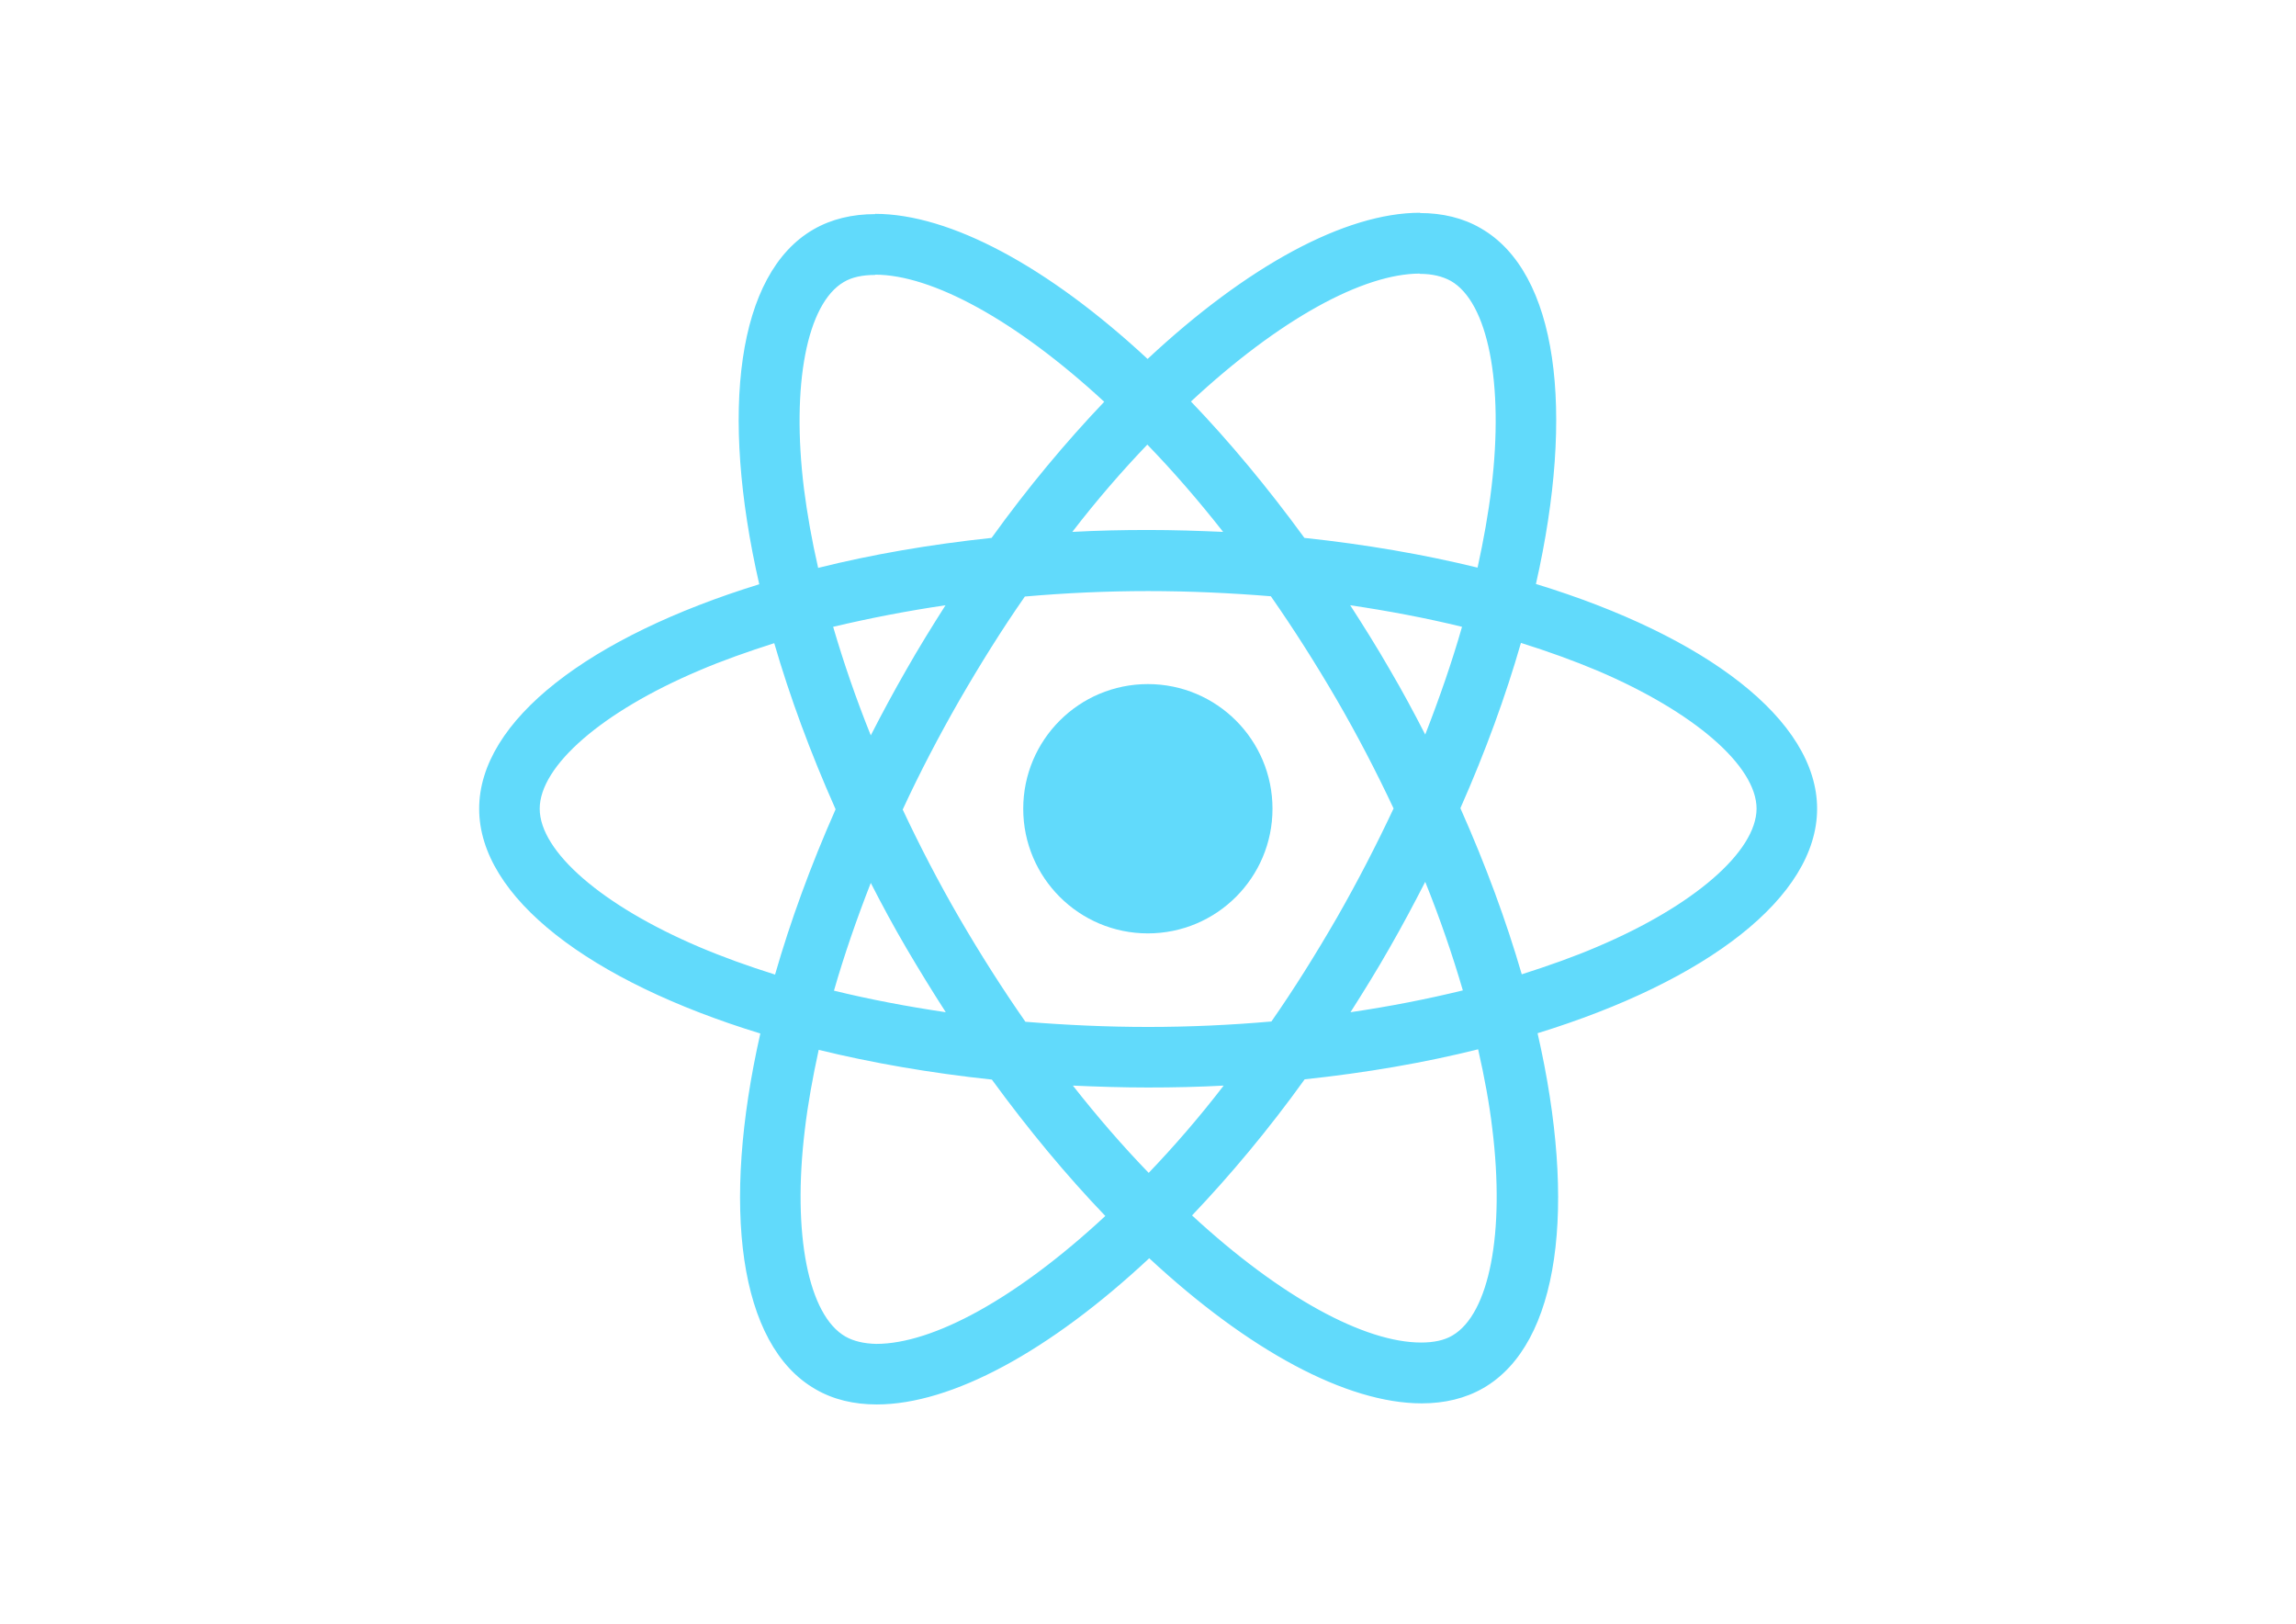
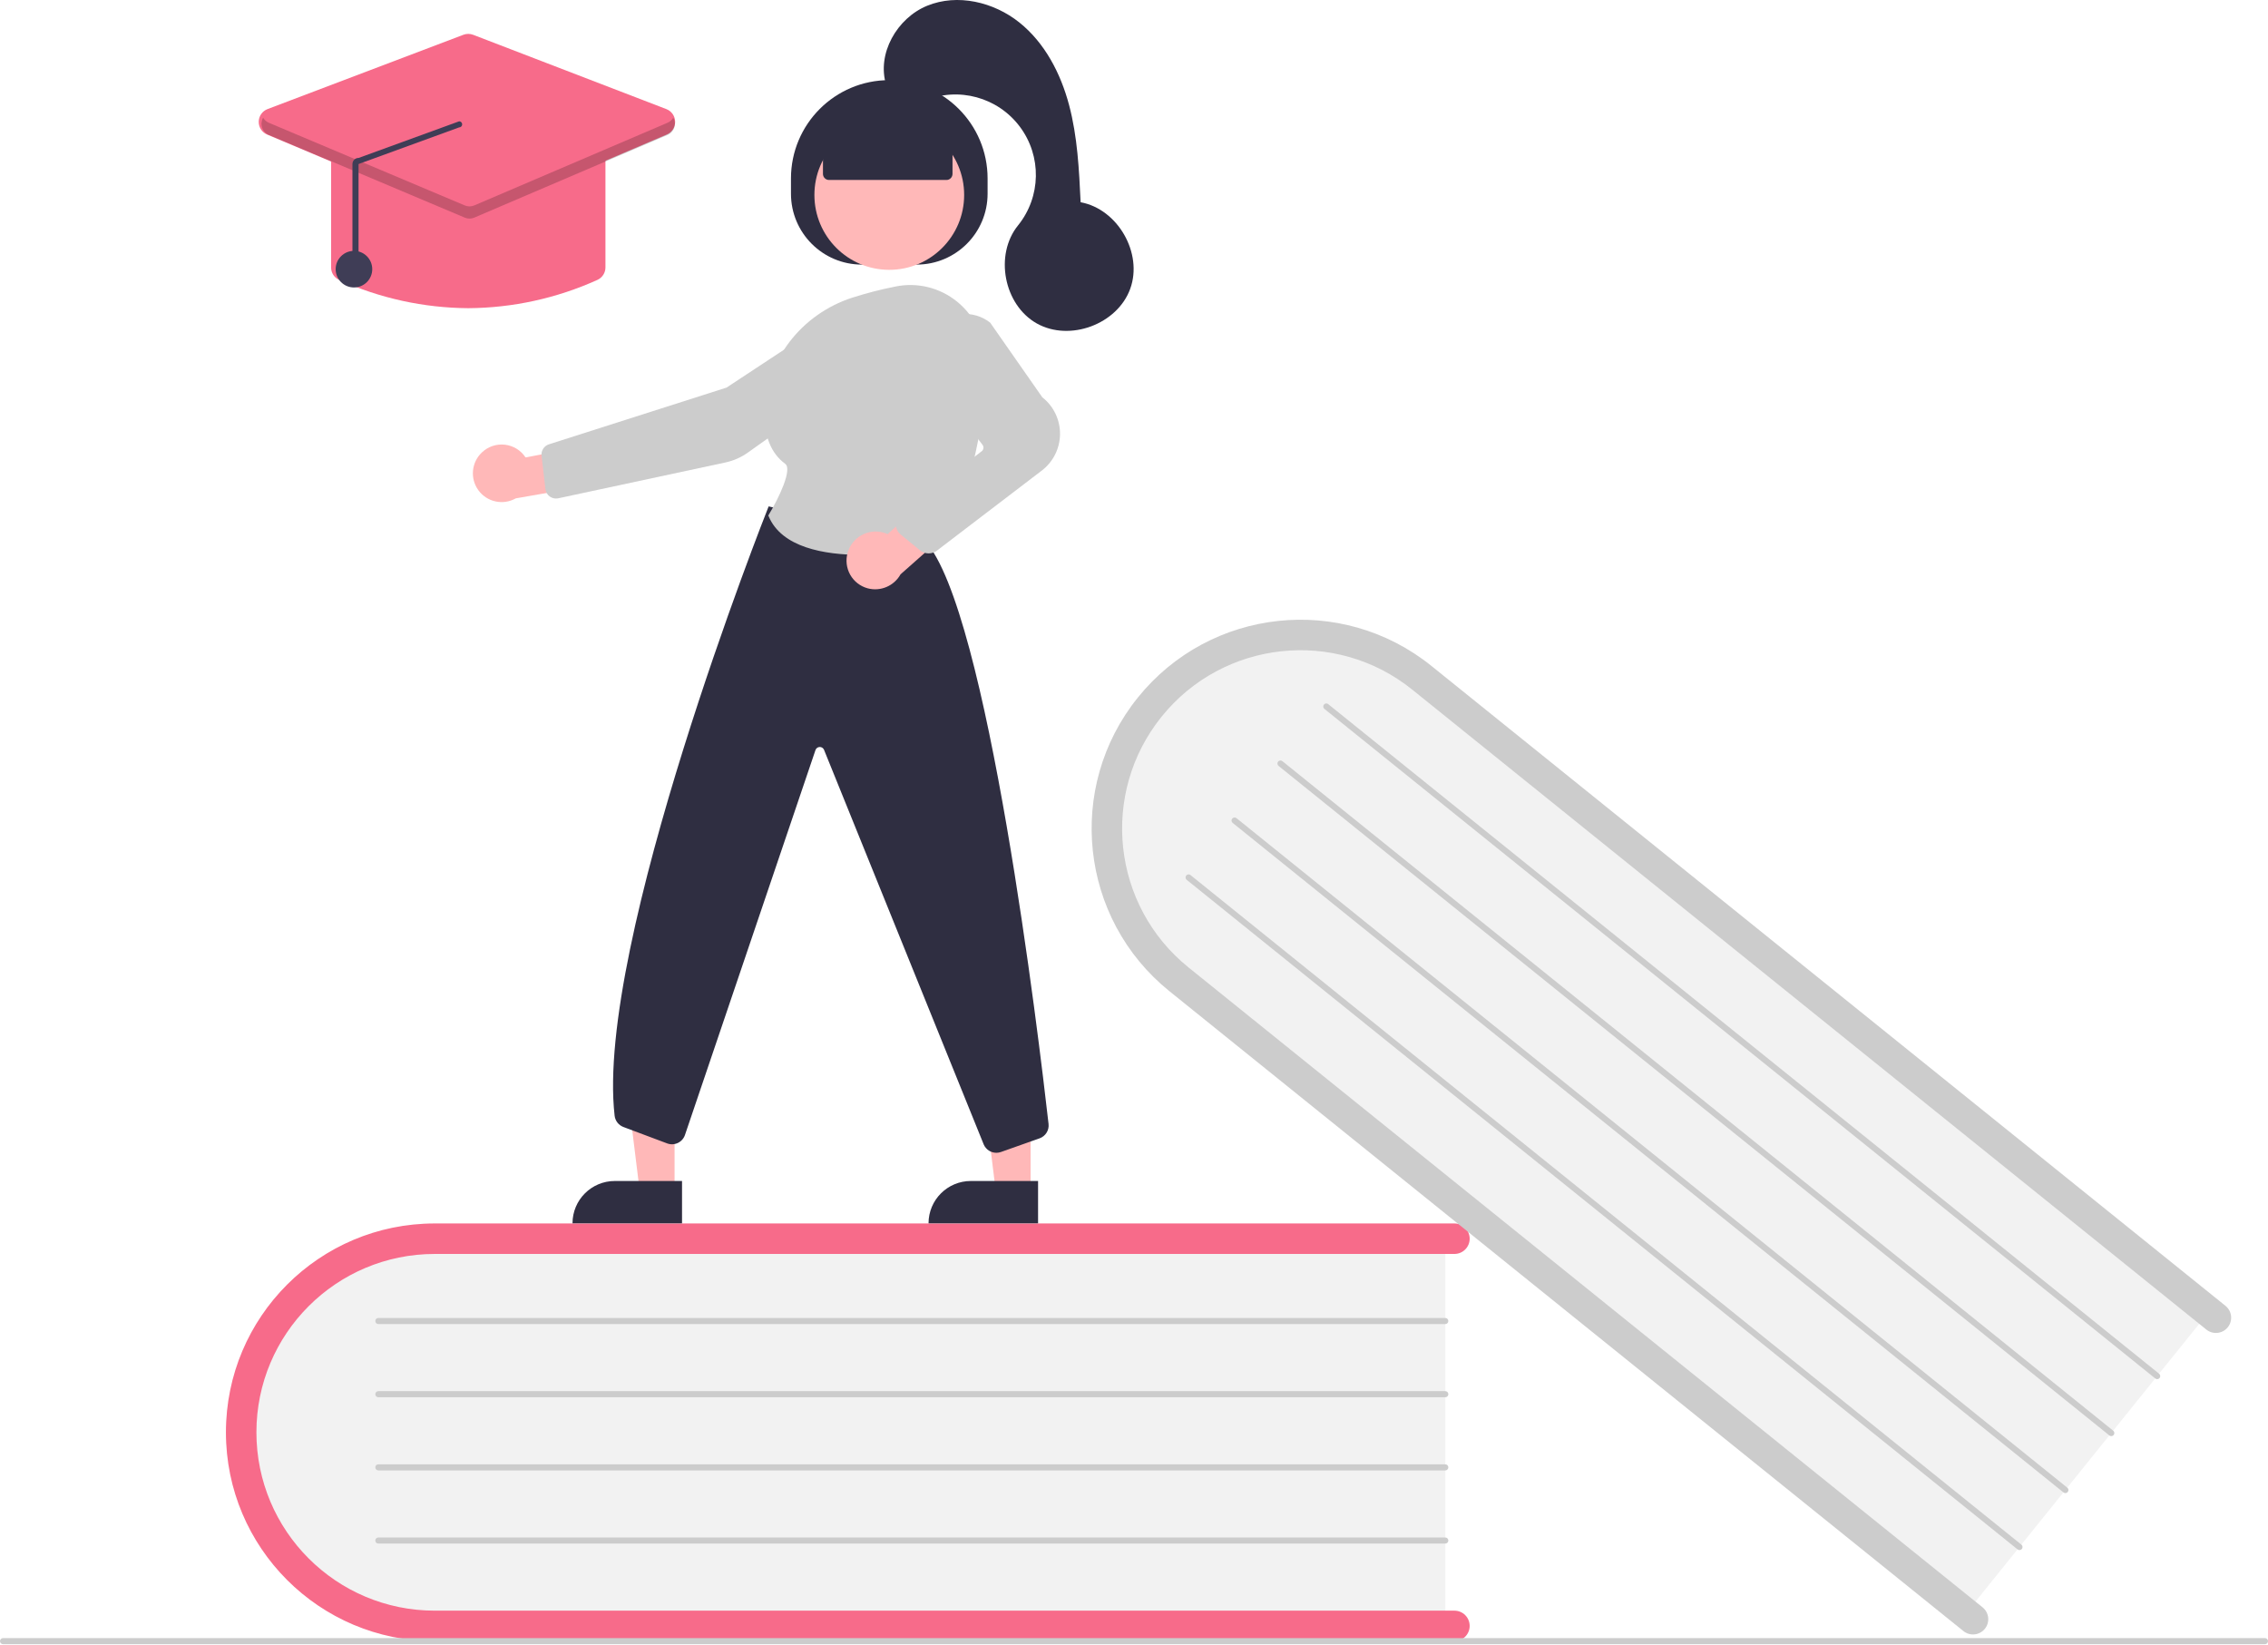
- <svg xmlns="http://www.w3.org/2000/svg" viewBox="0 0 841.9 595.3">
-   <g fill="#61DAFB">
-     <path d="M666.3 296.5c0-32.5-40.7-63.3-103.1-82.4 14.4-63.6 8-114.2-20.2-130.4-6.5-3.8-14.1-5.6-22.4-5.6v22.3c4.6 0 8.3.9 11.4 2.6 13.6 7.8 19.5 37.5 14.9 75.7-1.1 9.4-2.9 19.3-5.1 29.4-19.6-4.8-41-8.5-63.5-10.9-13.5-18.5-27.5-35.3-41.6-50 32.6-30.3 63.2-46.9 84-46.9V78c-27.5 0-63.5 19.6-99.9 53.6-36.4-33.8-72.4-53.2-99.9-53.2v22.3c20.7 0 51.4 16.5 84 46.6-14 14.7-28 31.4-41.3 49.9-22.6 2.4-44 6.1-63.6 11-2.3-10-4-19.7-5.2-29-4.7-38.2 1.1-67.9 14.6-75.8 3-1.8 6.9-2.6 11.5-2.6V78.5c-8.4 0-16 1.8-22.6 5.6-28.1 16.2-34.4 66.7-19.9 130.1-62.2 19.2-102.7 49.9-102.7 82.3 0 32.5 40.7 63.3 103.1 82.4-14.4 63.6-8 114.2 20.2 130.4 6.5 3.8 14.1 5.6 22.5 5.6 27.5 0 63.5-19.6 99.9-53.6 36.4 33.8 72.4 53.2 99.9 53.2 8.4 0 16-1.8 22.6-5.6 28.1-16.2 34.4-66.7 19.9-130.1 62-19.1 102.5-49.9 102.5-82.3zm-130.2-66.7c-3.7 12.9-8.3 26.2-13.5 39.5-4.1-8-8.4-16-13.1-24-4.6-8-9.5-15.8-14.4-23.4 14.2 2.1 27.9 4.7 41 7.9zm-45.8 106.5c-7.8 13.5-15.8 26.3-24.1 38.2-14.9 1.3-30 2-45.2 2-15.1 0-30.2-.7-45-1.9-8.3-11.9-16.4-24.6-24.2-38-7.6-13.1-14.5-26.4-20.8-39.8 6.2-13.4 13.2-26.8 20.7-39.9 7.8-13.5 15.8-26.3 24.1-38.2 14.9-1.3 30-2 45.2-2 15.1 0 30.2.7 45 1.9 8.3 11.9 16.4 24.6 24.2 38 7.6 13.1 14.5 26.4 20.8 39.8-6.3 13.4-13.2 26.8-20.7 39.9zm32.3-13c5.4 13.4 10 26.8 13.8 39.8-13.1 3.2-26.9 5.9-41.2 8 4.9-7.7 9.8-15.6 14.4-23.7 4.6-8 8.9-16.1 13-24.1zM421.2 430c-9.3-9.6-18.6-20.3-27.8-32 9 .4 18.2.7 27.5.7 9.4 0 18.7-.2 27.8-.7-9 11.7-18.3 22.4-27.5 32zm-74.4-58.9c-14.2-2.1-27.9-4.7-41-7.9 3.7-12.9 8.3-26.2 13.5-39.5 4.1 8 8.4 16 13.1 24 4.7 8 9.5 15.8 14.4 23.4zM420.7 163c9.3 9.6 18.6 20.3 27.8 32-9-.4-18.2-.7-27.5-.7-9.4 0-18.7.2-27.8.7 9-11.7 18.3-22.4 27.5-32zm-74 58.9c-4.9 7.7-9.8 15.6-14.4 23.7-4.6 8-8.9 16-13 24-5.4-13.4-10-26.8-13.8-39.8 13.1-3.1 26.9-5.8 41.2-7.9zm-90.5 125.2c-35.4-15.1-58.3-34.9-58.3-50.6 0-15.7 22.9-35.6 58.3-50.6 8.6-3.7 18-7 27.7-10.1 5.7 19.6 13.2 40 22.5 60.9-9.2 20.8-16.6 41.1-22.2 60.6-9.9-3.1-19.3-6.5-28-10.2zM310 490c-13.6-7.8-19.5-37.5-14.9-75.7 1.1-9.4 2.9-19.3 5.1-29.4 19.6 4.8 41 8.5 63.5 10.9 13.5 18.5 27.5 35.3 41.6 50-32.6 30.3-63.2 46.9-84 46.9-4.5-.1-8.3-1-11.3-2.7zm237.2-76.2c4.7 38.2-1.1 67.9-14.6 75.8-3 1.8-6.9 2.6-11.5 2.6-20.7 0-51.4-16.5-84-46.6 14-14.7 28-31.4 41.3-49.9 22.6-2.4 44-6.1 63.6-11 2.3 10.1 4.1 19.8 5.2 29.1zm38.5-66.7c-8.6 3.7-18 7-27.7 10.1-5.7-19.6-13.2-40-22.5-60.9 9.2-20.8 16.6-41.1 22.2-60.6 9.9 3.1 19.3 6.5 28.1 10.2 35.4 15.1 58.3 34.9 58.3 50.6-.1 15.7-23 35.6-58.4 50.6zM320.8 78.4z" />
-     <circle cx="420.9" cy="296.5" r="45.7" />
-     <path d="M520.5 78.1z" />
-   </g>
+ <svg xmlns="http://www.w3.org/2000/svg" data-name="Layer 1" width="744" height="539.286" viewBox="0 0 744 539.286">
+   <path d="M702.114,584.643v130H376.415c-37.109,0-67.301-29.16-67.301-65s30.192-65,67.301-65Z" transform="translate(-228 -180.357)" fill="#f2f2f2" />
+   <path d="M710.114,713.643a5.002,5.002,0,0,1-5,5h-334.5a68.5,68.5,0,1,1,0-137h334.5a5,5,0,0,1,0,10h-334.5a58.5,58.5,0,1,0,0,117h334.5A5.002,5.002,0,0,1,710.114,713.643Z" transform="translate(-228 -180.357)" fill="#f76b8a" />
+   <path d="M702.114,614.643h-350a1,1,0,1,1,0-2h350a1,1,0,0,1,0,2Z" transform="translate(-228 -180.357)" fill="#ccc" />
+   <path d="M702.114,638.643h-350a1,1,0,1,1,0-2h350a1,1,0,0,1,0,2Z" transform="translate(-228 -180.357)" fill="#ccc" />
+   <path d="M702.114,662.643h-350a1,1,0,1,1,0-2h350a1,1,0,0,1,0,2Z" transform="translate(-228 -180.357)" fill="#ccc" />
+   <path d="M702.114,686.643h-350a1,1,0,1,1,0-2h350a1,1,0,0,1,0,2Z" transform="translate(-228 -180.357)" fill="#ccc" />
+   <path d="M953.832,609.114,872.267,710.342,618.652,505.992c-28.896-23.283-34.111-64.932-11.624-92.84s64.292-31.671,93.189-8.388Z" transform="translate(-228 -180.357)" fill="#f2f2f2" />
+   <path d="M879.124,714.583a5.002,5.002,0,0,1-7.031.756L611.625,505.467a68.5,68.5,0,0,1,85.957-106.679L958.05,608.66a5,5,0,1,1-6.274,7.787L691.307,406.575a58.5,58.5,0,1,0-73.408,91.106L878.367,707.553A5.002,5.002,0,0,1,879.124,714.583Z" transform="translate(-228 -180.357)" fill="#ccc" />
+   <path d="M935.009,632.474,662.471,412.877a1,1,0,1,1,1.255-1.557L936.264,630.917a1,1,0,1,1-1.255,1.557Z" transform="translate(-228 -180.357)" fill="#ccc" />
+   <path d="M919.951,651.163,647.413,431.565a1,1,0,0,1,1.255-1.557L921.206,649.605a1,1,0,1,1-1.255,1.557Z" transform="translate(-228 -180.357)" fill="#ccc" />
+   <path d="M904.893,669.851,632.355,450.254a1,1,0,0,1,1.255-1.557L906.148,668.294a1,1,0,1,1-1.255,1.557Z" transform="translate(-228 -180.357)" fill="#ccc" />
+   <path d="M889.835,688.539,617.297,468.942a1,1,0,1,1,1.255-1.557L891.089,686.982a1,1,0,1,1-1.255,1.557Z" transform="translate(-228 -180.357)" fill="#ccc" />
+   <path d="M971,719.643H229a1,1,0,0,1,0-2H971a1,1,0,0,1,0,2Z" transform="translate(-228 -180.357)" fill="#ccc" />
+   <polygon points="338.081 390.622 326.649 390.621 321.212 346.525 338.085 346.527 338.081 390.622" fill="#ffb8b8" />
+   <path d="M318.482,387.355h22.048a0,0,0,0,1,0,0v13.882a0,0,0,0,1,0,0H304.6a0,0,0,0,1,0,0v0A13.882,13.882,0,0,1,318.482,387.355Z" fill="#2f2e41" />
+   <polygon points="221.286 390.622 209.854 390.621 204.417 346.525 221.29 346.527 221.286 390.622" fill="#ffb8b8" />
+   <path d="M201.688,387.355h22.048a0,0,0,0,1,0,0v13.882a0,0,0,0,1,0,0H187.806a0,0,0,0,1,0,0v0A13.882,13.882,0,0,1,201.688,387.355Z" fill="#2f2e41" />
+   <path d="M487.471,243.89v-5a32.25,32.25,0,0,1,32.25-32.25h0a32.25,32.25,0,0,1,32.25,32.25v5a23.25,23.25,0,0,1-23.25,23.25h-18A23.25,23.25,0,0,1,487.471,243.89Z" transform="translate(-228 -180.357)" fill="#2f2e41" />
+   <circle cx="291.721" cy="63.942" r="24.561" fill="#ffb8b8" />
+   <path d="M634.488,376.475" transform="translate(-228 -180.357)" fill="#ffb8b8" />
+   <path d="M386.125,328.713A9.377,9.377,0,0,1,400.405,330.39l21.055-3.983,5.541,12.205-29.812,5.207a9.428,9.428,0,0,1-11.064-15.106Z" transform="translate(-228 -180.357)" fill="#ffb8b8" />
+   <path d="M500.573,284.328l.275.417L466.322,307.49l-58.258,18.603a3.508,3.508,0,0,0-2.412,3.738l1.271,10.947a3.501,3.501,0,0,0,4.21,3.018l54.83-11.753a19.806,19.806,0,0,0,7.371-3.245L512.122,301.201a10.02,10.02,0,0,0,4.158-8.947,9.975,9.975,0,0,0-15.433-7.508Z" transform="translate(-228 -180.357)" fill="#ccc" />
+   <path d="M554.853,558.466a4.518,4.518,0,0,1-4.138-2.701l-52.41-129.501a1.5,1.5,0,0,0-2.809.158L452.739,552.495a4.501,4.501,0,0,1-5.882,2.891l-14.338-5.377a4.489,4.489,0,0,1-2.897-3.705c-6.45-56.192,49.8-198.03,50.369-199.456l.157-.395,51.277,11.343.107.116c20.458,22.318,37.273,163.082,40.437,191.074a4.479,4.479,0,0,1-2.971,4.747l-12.656,4.476A4.457,4.457,0,0,1,554.853,558.466Z" transform="translate(-228 -180.357)" fill="#2f2e41" />
+   <path d="M510.673,362.363c-12.424,0-26.274-2.477-30.538-12.701l-.098-.235.133-.218c3.365-5.521,7.813-14.94,5.422-16.709-4.709-3.482-6.994-9.21-6.792-17.025.44-16.966,12-32.029,28.766-37.482h0A127.642,127.642,0,0,1,521.829,274.321a24.281,24.281,0,0,1,20.133,4.972,24.526,24.526,0,0,1,9.096,18.871c.176,18.131-2.615,43.383-16.912,60.72a4.448,4.448,0,0,1-2.633,1.531A122.223,122.223,0,0,1,510.673,362.363Z" transform="translate(-228 -180.357)" fill="#ccc" />
+   <path d="M506.051,361.684a9.556,9.556,0,0,1,11.678-6.664,9.407,9.407,0,0,1,1.448.536l15.987-14.549,11.118,7.49-22.862,20.231a9.539,9.539,0,0,1-10.813,4.587A9.394,9.394,0,0,1,506.051,361.684Z" transform="translate(-228 -180.357)" fill="#ffb8b8" />
+   <path d="M532.632,361.869a4.488,4.488,0,0,1-2.845-1.015l-6.304-5.152a4.5,4.5,0,0,1,.109-7.055l26.442-20.28a1.503,1.503,0,0,0,.283-2.095L533.996,304.696a13.285,13.285,0,0,1,.887-17.114h0a13.248,13.248,0,0,1,17.888-1.431l.103.109,17.042,24.402a15.193,15.193,0,0,1-.36,24.186l-34.246,26.139A4.507,4.507,0,0,1,532.632,361.869Z" transform="translate(-228 -180.357)" fill="#ccc" />
+   <path d="M497.965,237.39V225.204l21.756-9.5,20.744,9.5v12.186a2,2,0,0,1-2,2h-38.5A2,2,0,0,1,497.965,237.39Z" transform="translate(-228 -180.357)" fill="#2f2e41" />
+   <path d="M518.722,208.257c-3.199-10.239,3.519-21.972,13.451-26.025s21.813-1.22,30.194,5.476,13.58,16.724,16.335,27.091,3.278,21.177,3.787,31.891c12.202,2.241,20.503,16.714,16.276,28.378s-19.873,17.459-30.678,11.362-13.935-22.485-6.136-32.134a26.374,26.374,0,0,0-30.688-40.91C525.248,215.902,517.702,209.368,518.722,208.257Z" transform="translate(-228 -180.357)" fill="#2f2e41" />
+   <path d="M381.614,281.44a104.449,104.449,0,0,1-42.348-9.275,4.473,4.473,0,0,1-2.652-4.104V231.643a4.505,4.505,0,0,1,4.5-4.5h81a4.505,4.505,0,0,1,4.5,4.5v36.418a4.473,4.473,0,0,1-2.652,4.104h0A104.449,104.449,0,0,1,381.614,281.44Z" transform="translate(-228 -180.357)" fill="#f76b8a" />
+   <path d="M381.603,251.937a4.505,4.505,0,0,1-1.749-.352l-64.232-27.1a4.5,4.5,0,0,1,.153-8.353L380.008,191.765a4.484,4.484,0,0,1,3.211.007l63.372,24.368a4.5,4.5,0,0,1,.154,8.338L383.373,251.577A4.507,4.507,0,0,1,381.603,251.937Z" transform="translate(-228 -180.357)" fill="#f76b8a" />
+   <circle cx="116.114" cy="88.286" r="6" fill="#3f3d56" />
+   <path d="M446.965,220.631,383.592,247.73a4,4,0,0,1-3.127.008l-64.232-27.099a3.925,3.925,0,0,1-1.913-1.681,3.997,3.997,0,0,0,1.913,5.681l64.232,27.099a4,4,0,0,0,3.127-.008l63.373-27.099a3.997,3.997,0,0,0,1.895-5.673A3.927,3.927,0,0,1,446.965,220.631Z" transform="translate(-228 -180.357)" opacity="0.2" />
+   <path d="M344.618,268.62a1,1,0,0,0,1-1V234.158l32.981-12.015a1,1,0,0,0,.03-2l-32.981,12.015a1.962,1.962,0,0,0-1.433.575,1.986,1.986,0,0,0-.596,1.425v33.461A1,1,0,0,0,344.618,268.62Z" transform="translate(-228 -180.357)" fill="#3f3d56" />
</svg>
